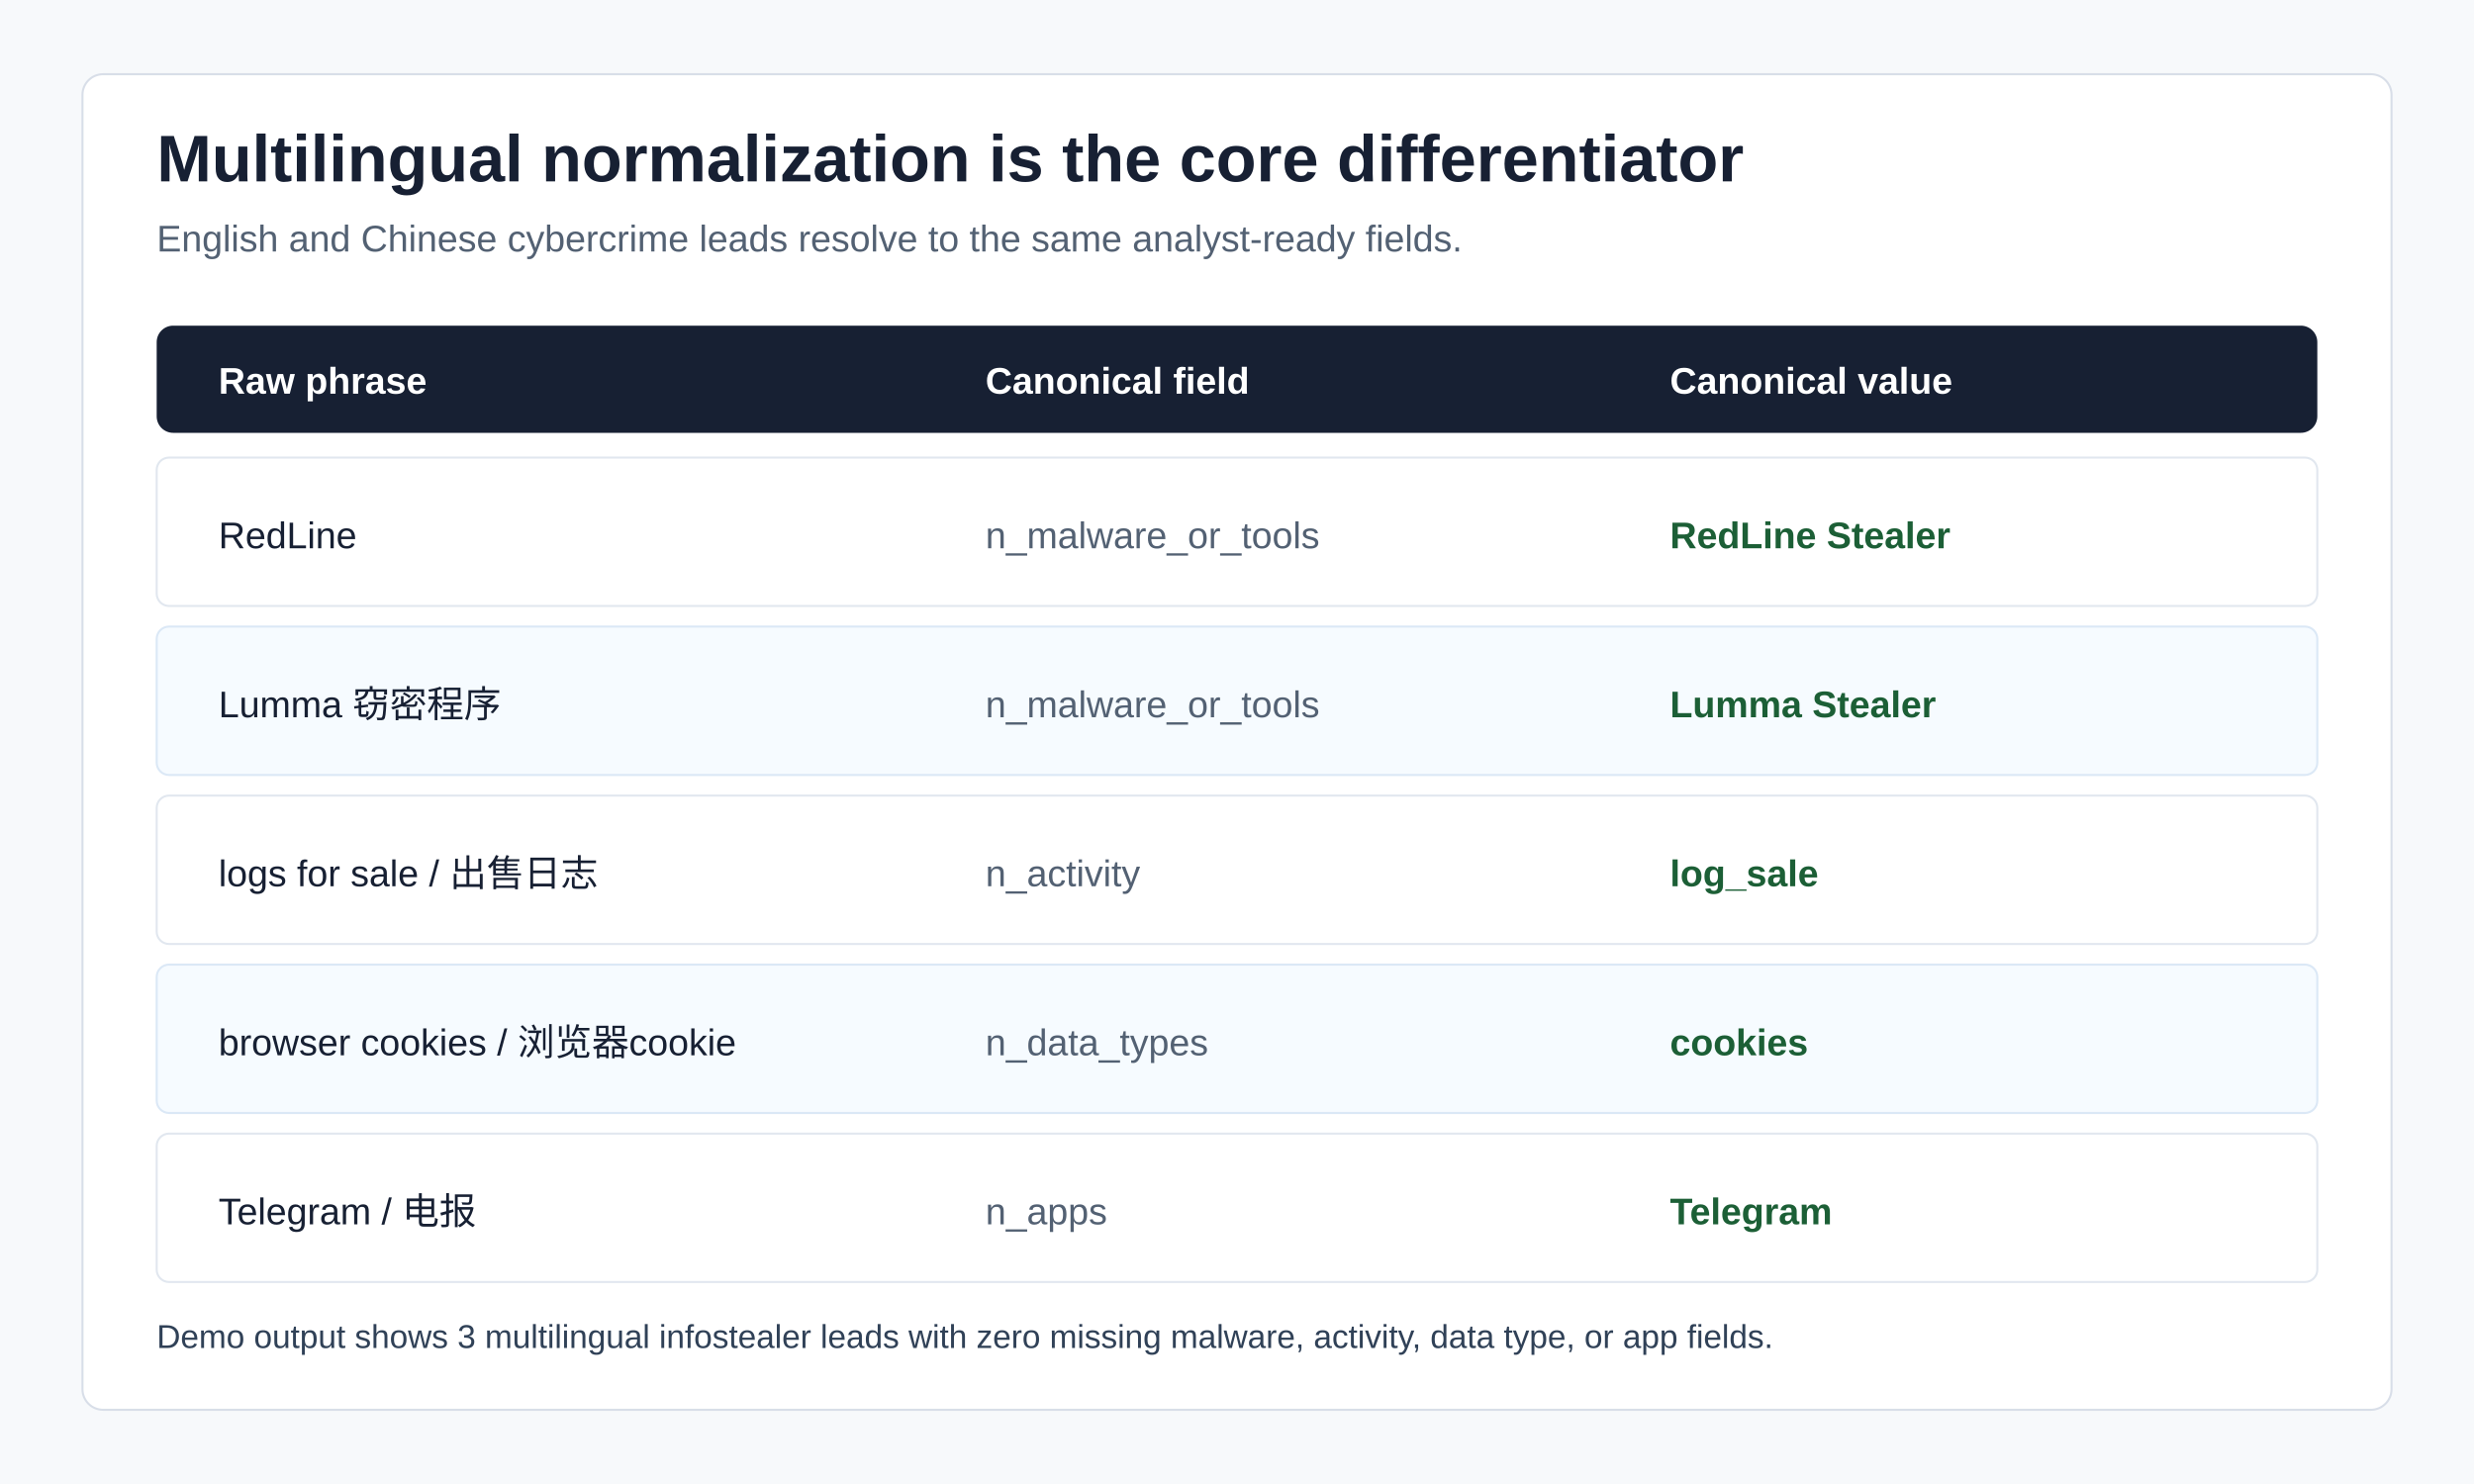
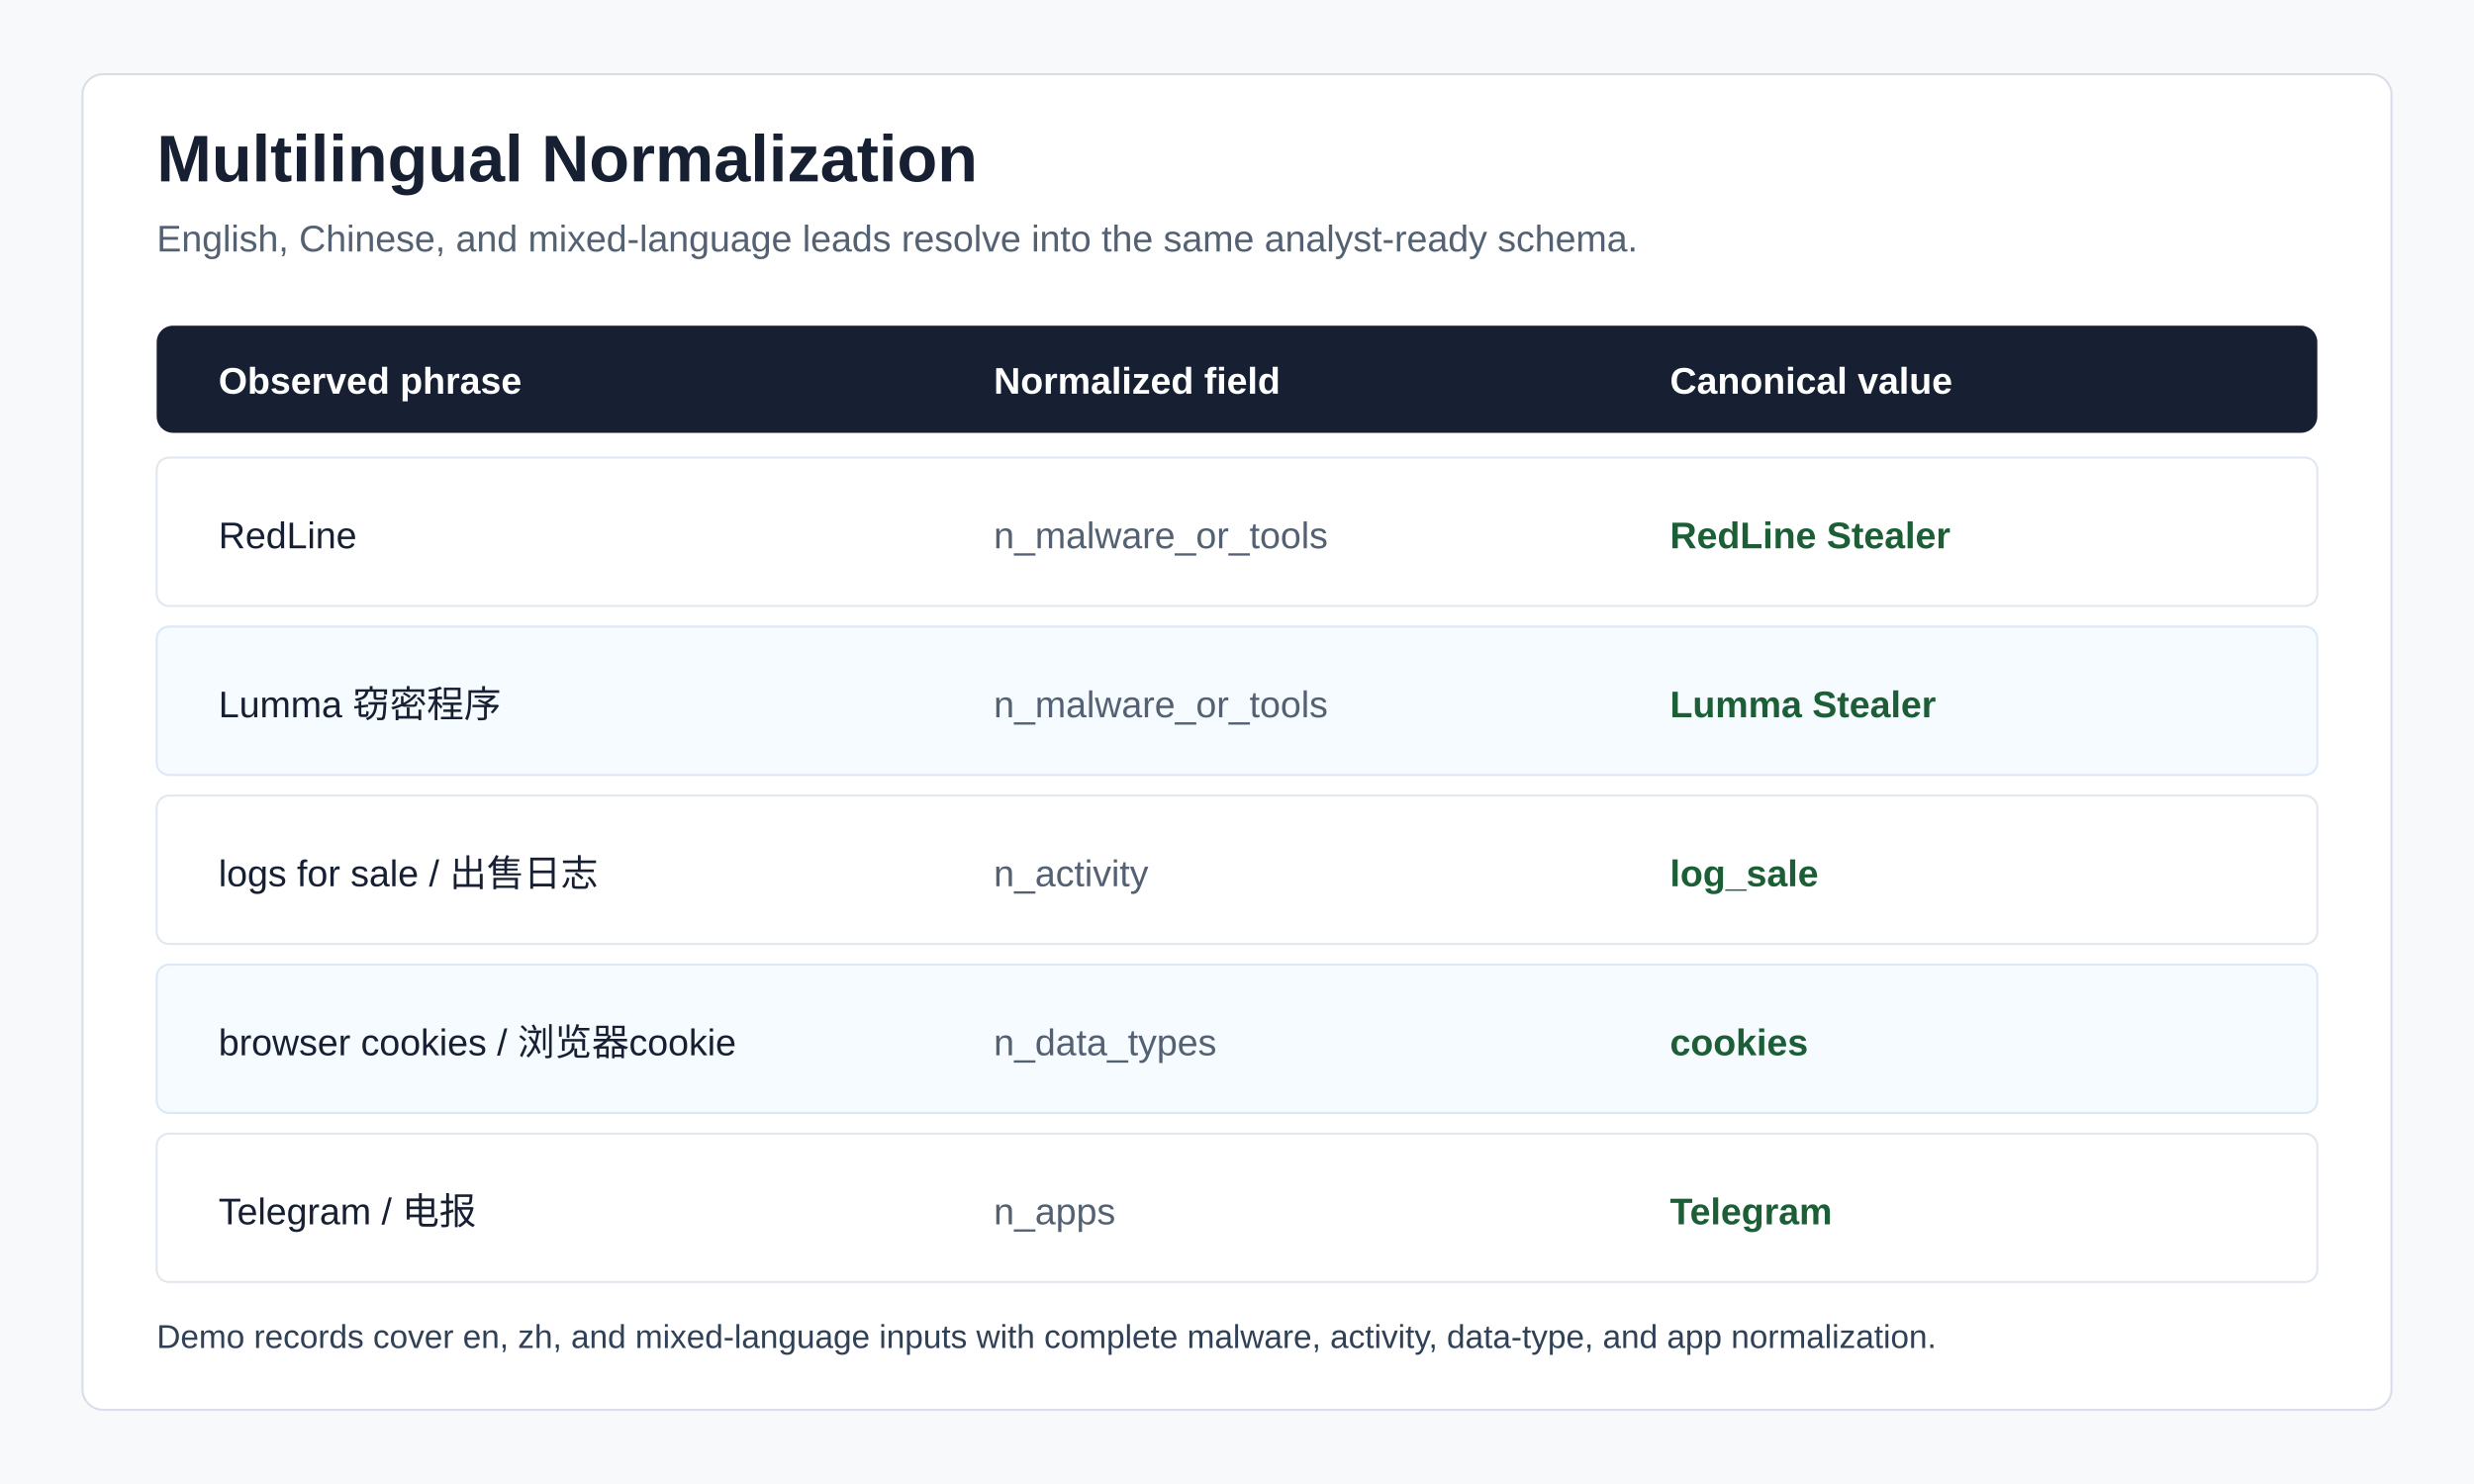
<svg xmlns="http://www.w3.org/2000/svg" width="1200" height="720" viewBox="0 0 1200 720" role="img" aria-labelledby="title desc">
  <rect width="1200" height="720" fill="#f7f9fb" />
  <rect x="40" y="36" width="1120" height="648" rx="10" fill="#ffffff" stroke="#d8dee8" />
-   <text x="76" y="88" fill="#172033" font-family="Segoe UI, Arial, sans-serif" font-size="32" font-weight="700">Multilingual normalization is the core differentiator</text>
-   <text x="76" y="122" fill="#536173" font-family="Segoe UI, Arial, sans-serif" font-size="18">English and Chinese cybercrime leads resolve to the same analyst-ready fields.</text>
+   <text x="76" y="88" fill="#172033" font-family="Segoe UI, Arial, sans-serif" font-size="32" font-weight="700">Multilingual Normalization</text>
+   <text x="76" y="122" fill="#536173" font-family="Segoe UI, Arial, sans-serif" font-size="18">English, Chinese, and mixed-language leads resolve into the same analyst-ready schema.</text>
  <rect x="76" y="158" width="1048" height="52" rx="8" fill="#172033" />
-   <text x="106" y="191" fill="#ffffff" font-family="Segoe UI, Arial, sans-serif" font-size="18" font-weight="700">Raw phrase</text>
-   <text x="478" y="191" fill="#ffffff" font-family="Segoe UI, Arial, sans-serif" font-size="18" font-weight="700">Canonical field</text>
+   <text x="106" y="191" fill="#ffffff" font-family="Segoe UI, Arial, sans-serif" font-size="18" font-weight="700">Observed phrase</text>
+   <text x="482" y="191" fill="#ffffff" font-family="Segoe UI, Arial, sans-serif" font-size="18" font-weight="700">Normalized field</text>
  <text x="810" y="191" fill="#ffffff" font-family="Segoe UI, Arial, sans-serif" font-size="18" font-weight="700">Canonical value</text>
  <g font-family="Segoe UI, Arial, sans-serif" font-size="18">
    <rect x="76" y="222" width="1048" height="72" rx="6" fill="#ffffff" stroke="#e1e7ef" />
    <text x="106" y="266" fill="#172033">RedLine</text>
-     <text x="478" y="266" fill="#536173">n_malware_or_tools</text>
+     <text x="482" y="266" fill="#536173">n_malware_or_tools</text>
    <text x="810" y="266" fill="#1c5f36" font-weight="700">RedLine Stealer</text>
    <rect x="76" y="304" width="1048" height="72" rx="6" fill="#f6fbff" stroke="#dbe8f6" />
    <text x="106" y="348" fill="#172033">Lumma 窃密程序</text>
-     <text x="478" y="348" fill="#536173">n_malware_or_tools</text>
+     <text x="482" y="348" fill="#536173">n_malware_or_tools</text>
    <text x="810" y="348" fill="#1c5f36" font-weight="700">Lumma Stealer</text>
    <rect x="76" y="386" width="1048" height="72" rx="6" fill="#ffffff" stroke="#e1e7ef" />
    <text x="106" y="430" fill="#172033">logs for sale / 出售日志</text>
-     <text x="478" y="430" fill="#536173">n_activity</text>
+     <text x="482" y="430" fill="#536173">n_activity</text>
    <text x="810" y="430" fill="#1c5f36" font-weight="700">log_sale</text>
    <rect x="76" y="468" width="1048" height="72" rx="6" fill="#f6fbff" stroke="#dbe8f6" />
    <text x="106" y="512" fill="#172033">browser cookies / 浏览器cookie</text>
-     <text x="478" y="512" fill="#536173">n_data_types</text>
+     <text x="482" y="512" fill="#536173">n_data_types</text>
    <text x="810" y="512" fill="#1c5f36" font-weight="700">cookies</text>
    <rect x="76" y="550" width="1048" height="72" rx="6" fill="#ffffff" stroke="#e1e7ef" />
    <text x="106" y="594" fill="#172033">Telegram / 电报</text>
-     <text x="478" y="594" fill="#536173">n_apps</text>
+     <text x="482" y="594" fill="#536173">n_apps</text>
    <text x="810" y="594" fill="#1c5f36" font-weight="700">Telegram</text>
  </g>
-   <text x="76" y="654" fill="#304157" font-family="Segoe UI, Arial, sans-serif" font-size="16">Demo output shows 3 multilingual infostealer leads with zero missing malware, activity, data type, or app fields.</text>
+   <text x="76" y="654" fill="#304157" font-family="Segoe UI, Arial, sans-serif" font-size="16">Demo records cover en, zh, and mixed-language inputs with complete malware, activity, data-type, and app normalization.</text>
</svg>
